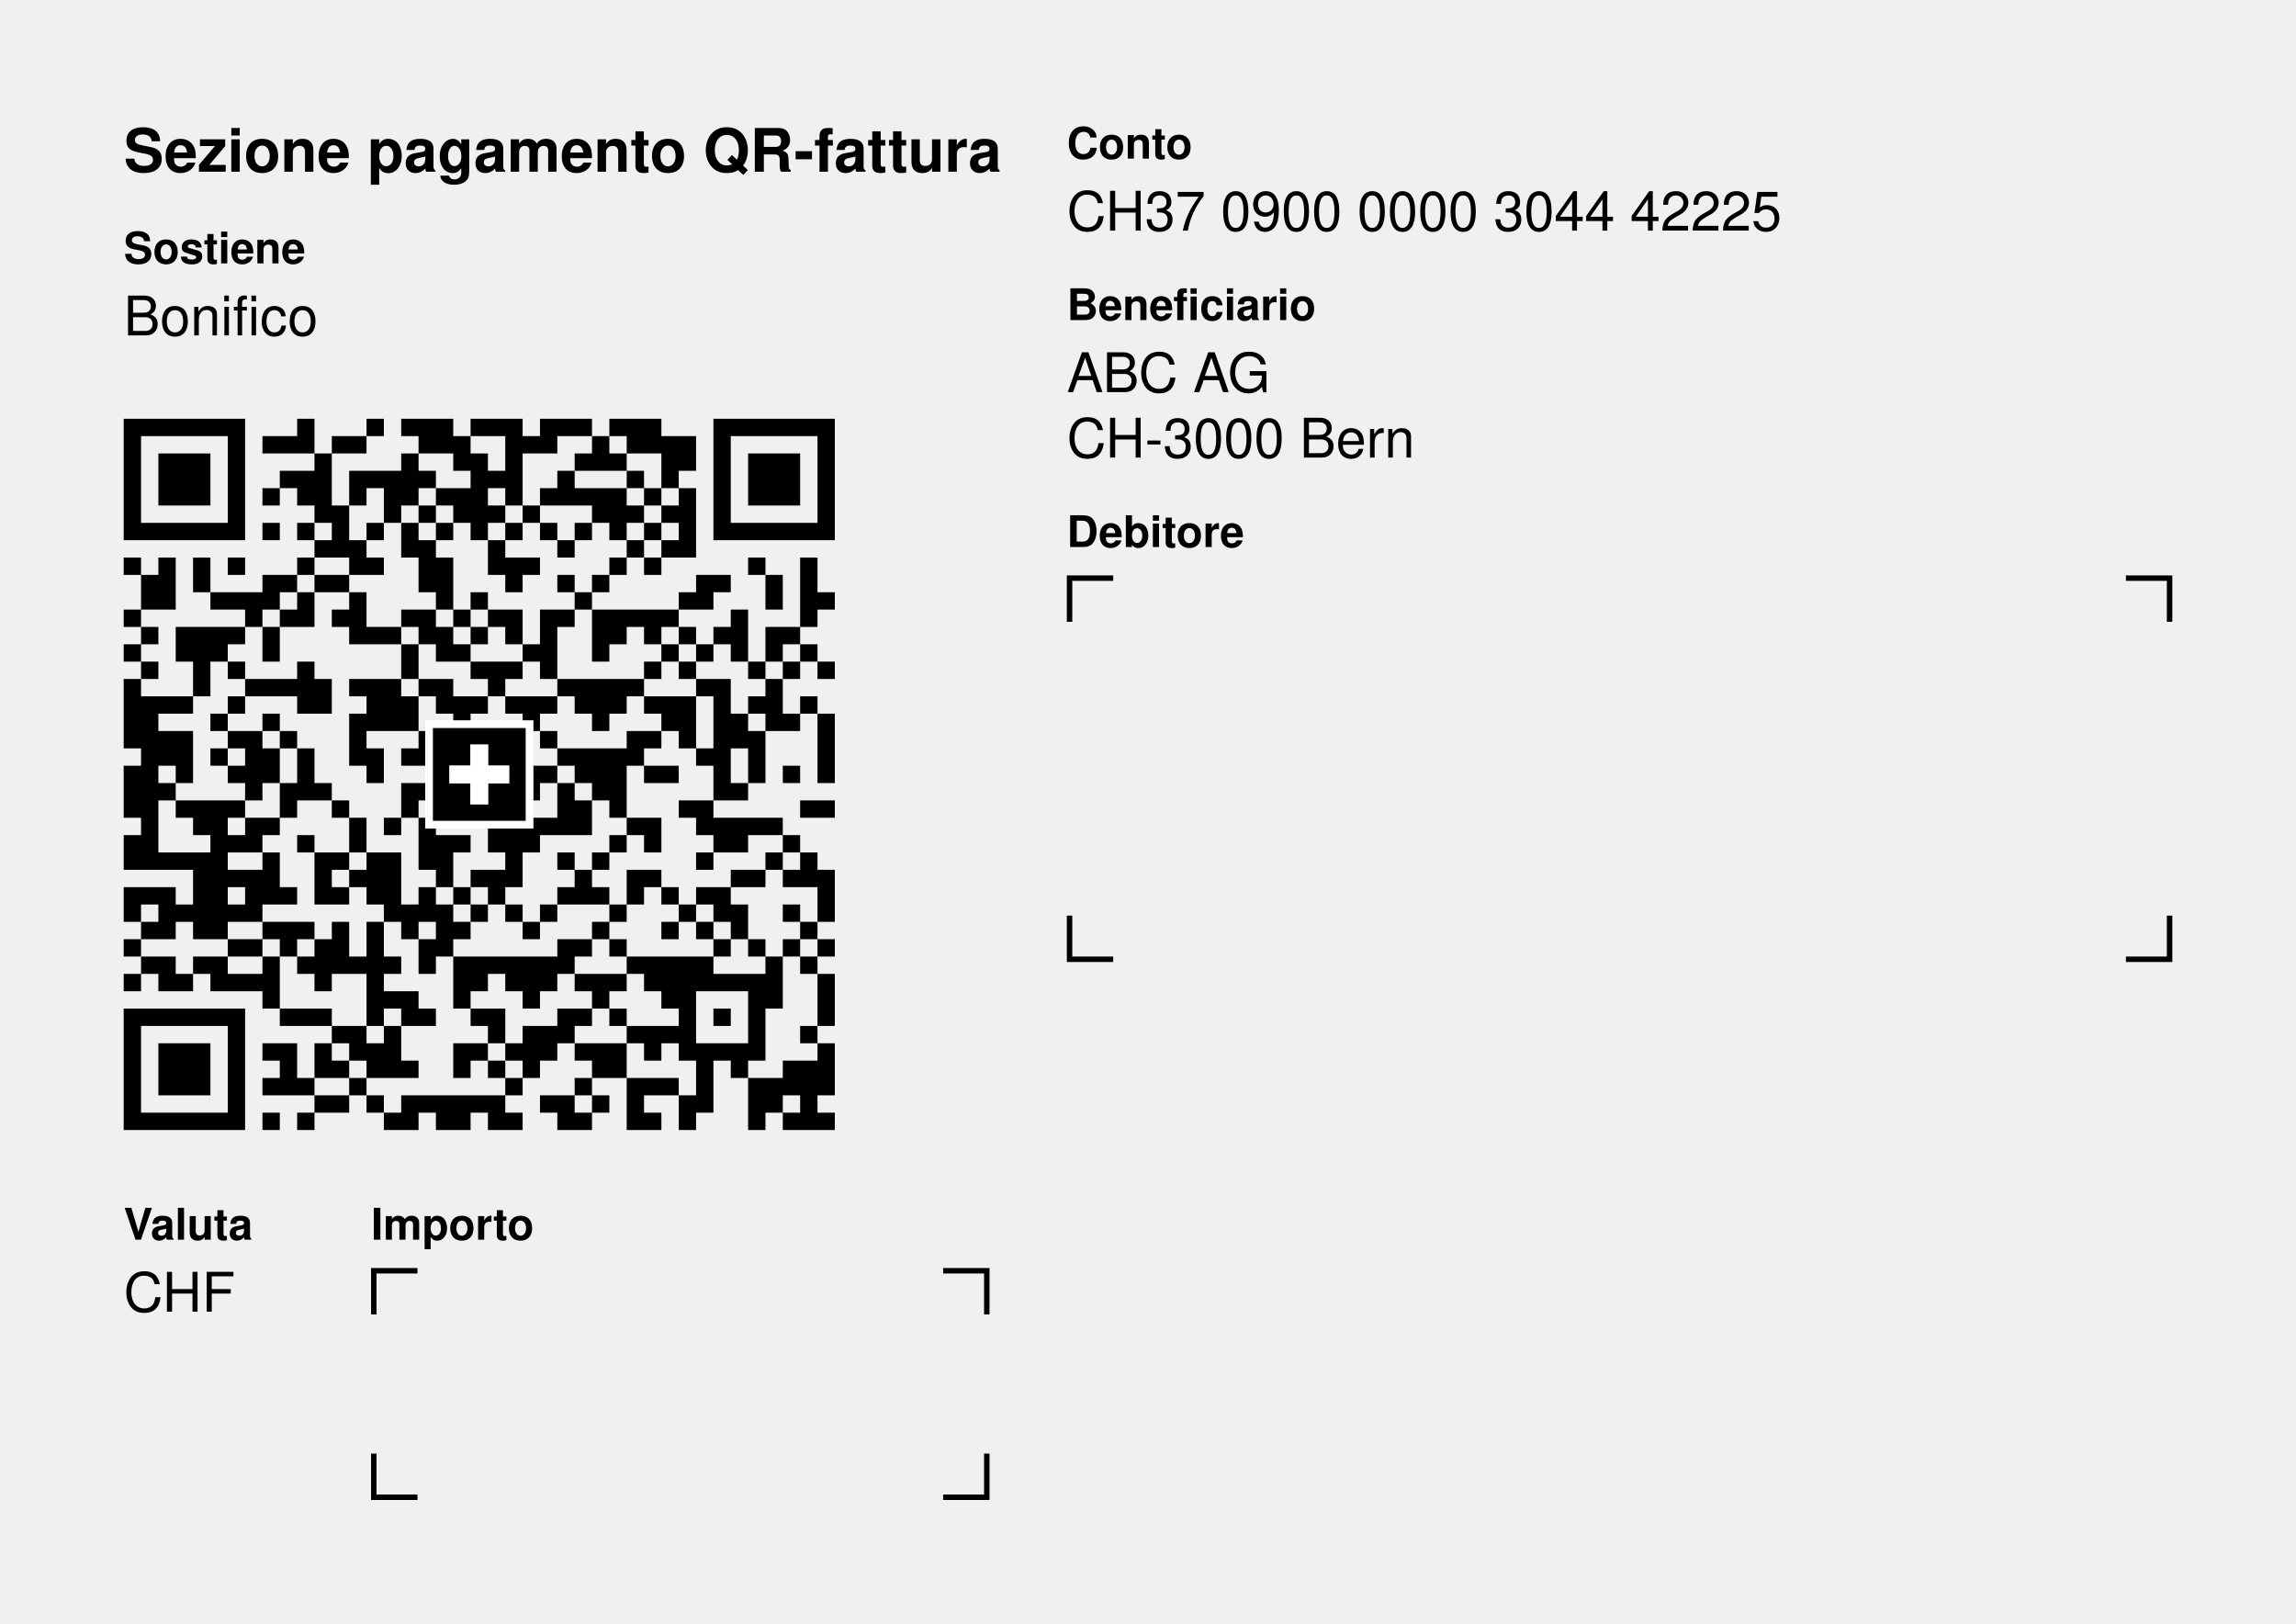
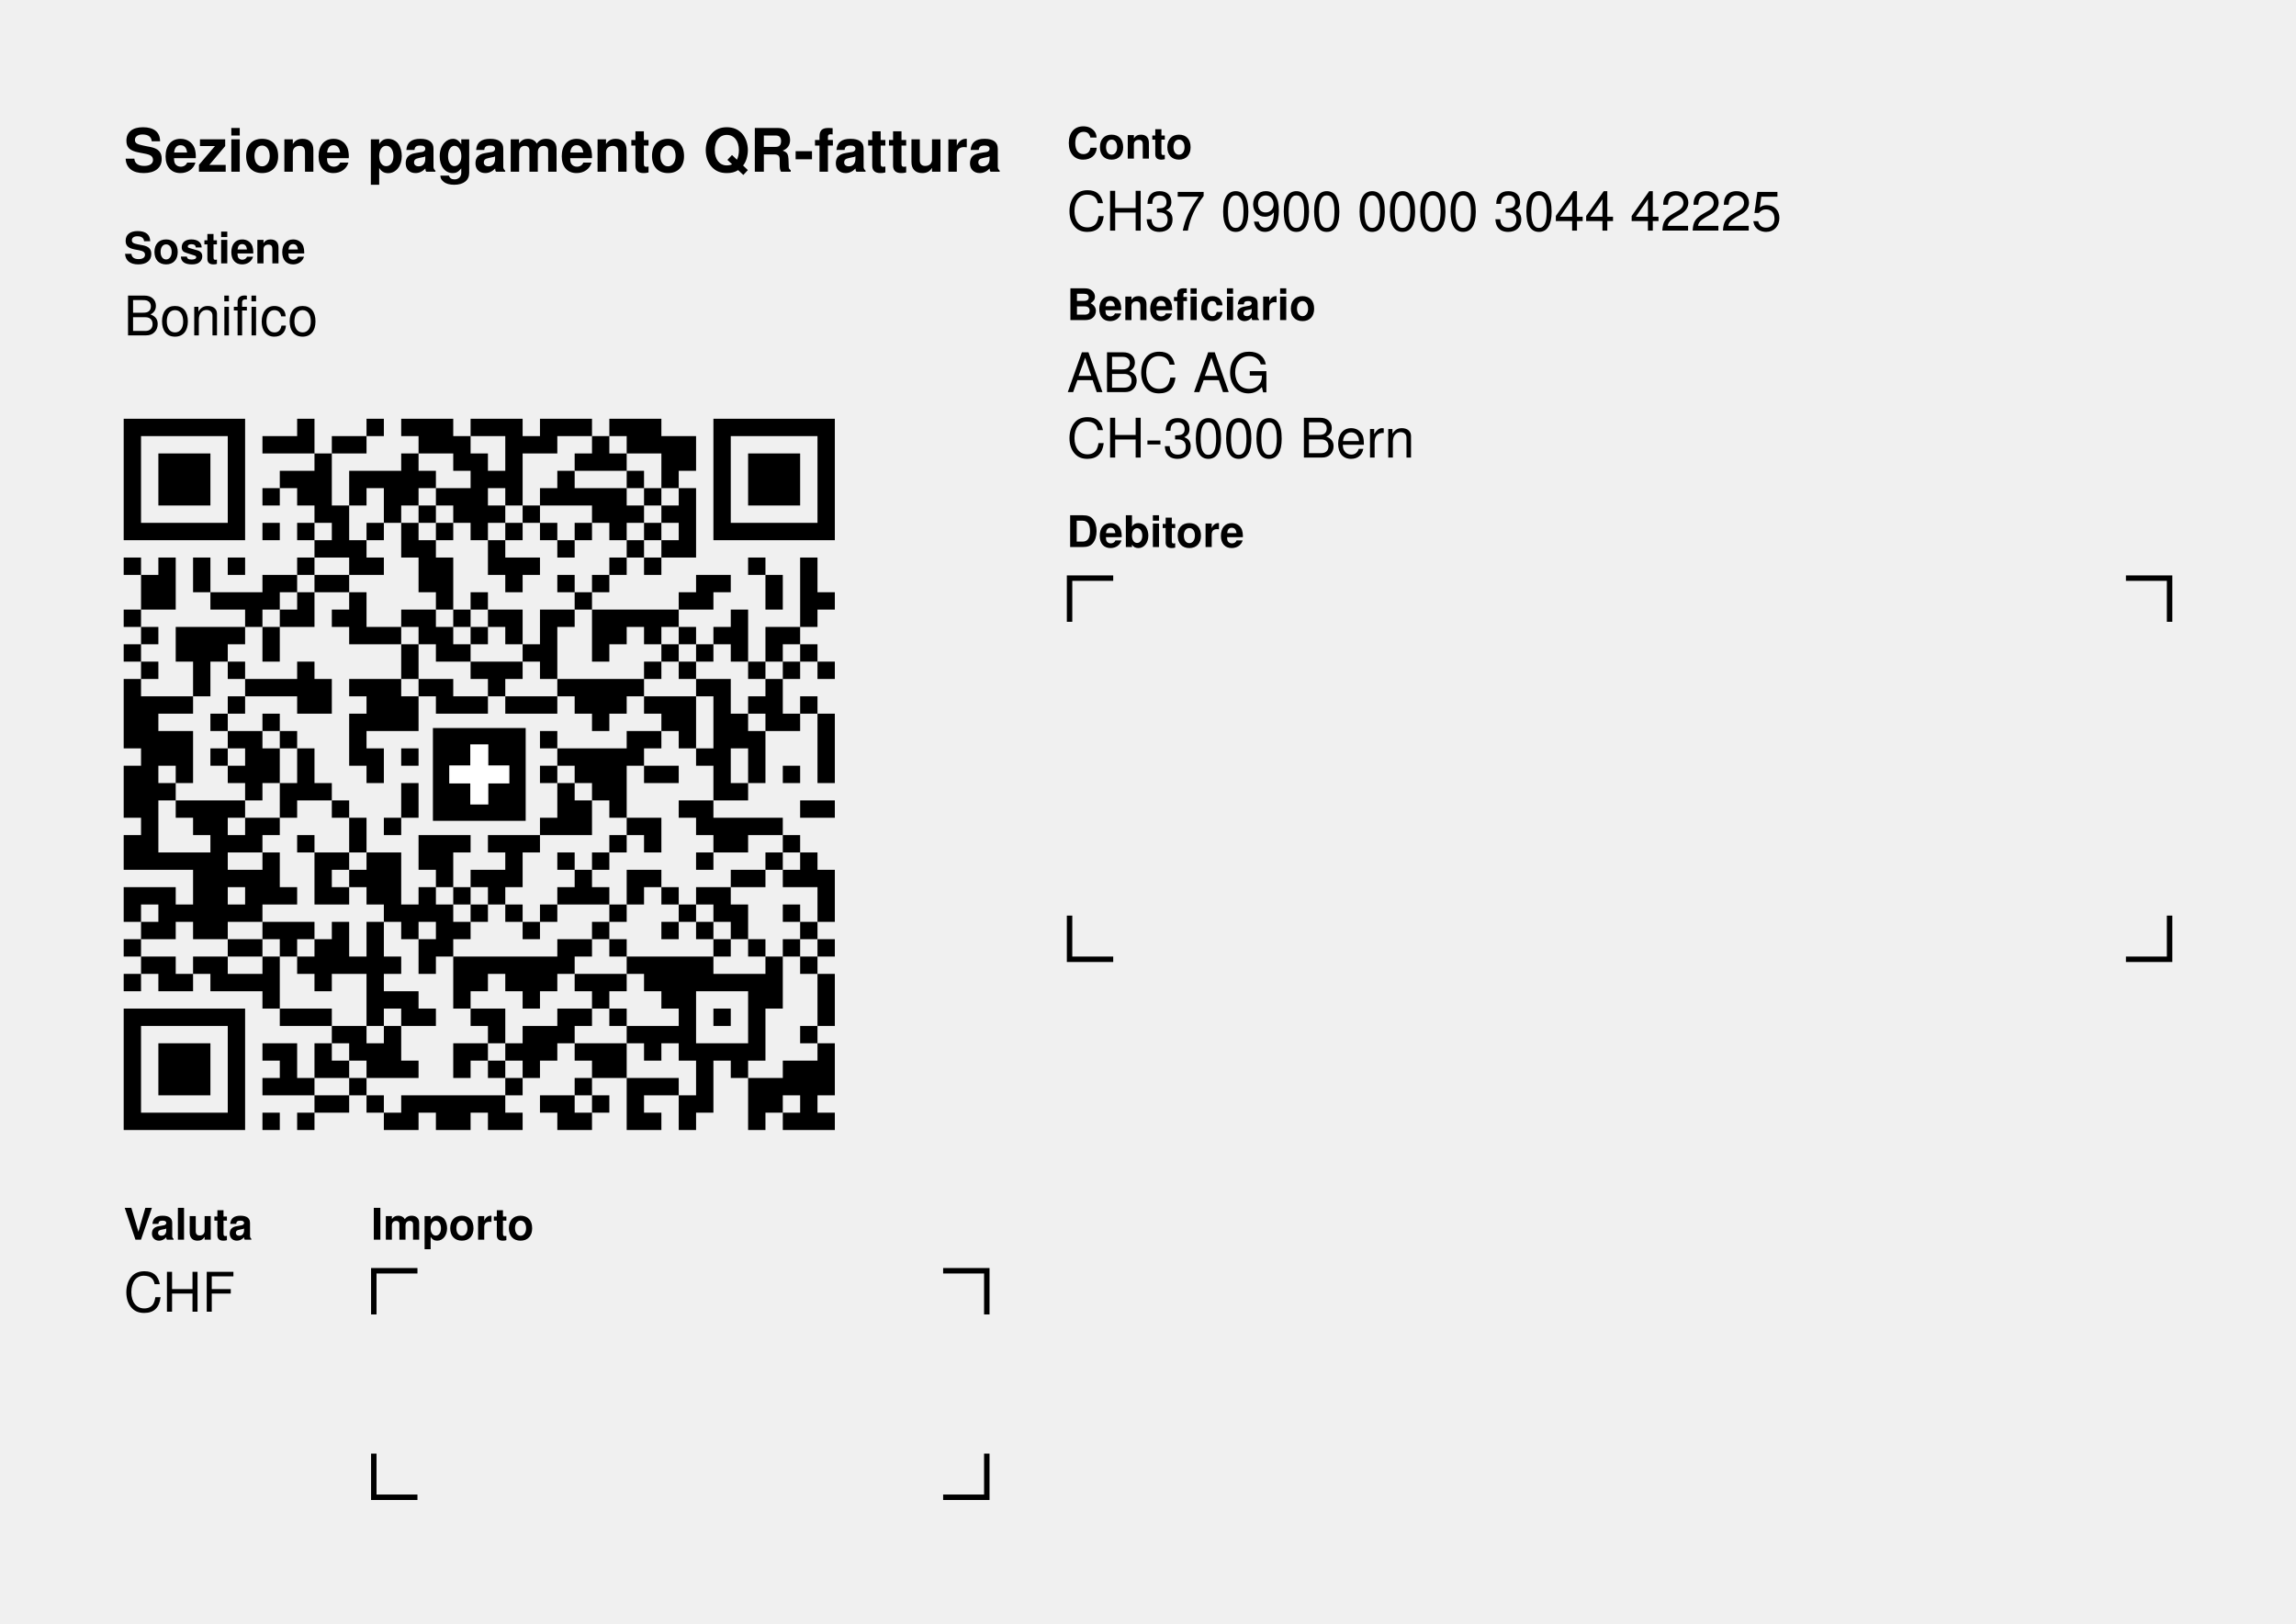
<svg xmlns="http://www.w3.org/2000/svg" width="148.5mm" height="105mm" version="1.1" viewBox="0 0 420.945 297.638">
  <g font-family="Helvetica,Arial">
    <g transform="translate(22.677 22.677)">
      <text x="0" y="8.8" font-size="11" font-weight="bold">Sezione pagamento QR-fattura</text>
      <text x="0" y="25.6" font-size="8" font-weight="bold">Sostiene</text>
      <text x="0" y="38.8" font-size="10">Bonifico</text>
    </g>
    <g transform="translate(22.677 76.762) scale(3.18)">
-       <path d="M0,0h1v1h-1z M1,0h1v1h-1z M2,0h1v1h-1z M3,0h1v1h-1z M4,0h1v1h-1z M5,0h1v1h-1z M6,0h1v1h-1z M10,0h1v1h-1z M14,0h1v1h-1z M16,0h1v1h-1z M17,0h1v1h-1z M18,0h1v1h-1z M20,0h1v1h-1z M21,0h1v1h-1z M22,0h1v1h-1z M24,0h1v1h-1z M25,0h1v1h-1z M26,0h1v1h-1z M28,0h1v1h-1z M29,0h1v1h-1z M30,0h1v1h-1z M34,0h1v1h-1z M35,0h1v1h-1z M36,0h1v1h-1z M37,0h1v1h-1z M38,0h1v1h-1z M39,0h1v1h-1z M40,0h1v1h-1z M0,1h1v1h-1z M6,1h1v1h-1z M8,1h1v1h-1z M9,1h1v1h-1z M10,1h1v1h-1z M12,1h1v1h-1z M13,1h1v1h-1z M17,1h1v1h-1z M18,1h1v1h-1z M19,1h1v1h-1z M22,1h1v1h-1z M23,1h1v1h-1z M24,1h1v1h-1z M27,1h1v1h-1z M29,1h1v1h-1z M30,1h1v1h-1z M31,1h1v1h-1z M32,1h1v1h-1z M34,1h1v1h-1z M40,1h1v1h-1z M0,2h1v1h-1z M2,2h1v1h-1z M3,2h1v1h-1z M4,2h1v1h-1z M6,2h1v1h-1z M11,2h1v1h-1z M16,2h1v1h-1z M19,2h1v1h-1z M20,2h1v1h-1z M22,2h1v1h-1z M26,2h1v1h-1z M27,2h1v1h-1z M28,2h1v1h-1z M31,2h1v1h-1z M32,2h1v1h-1z M34,2h1v1h-1z M36,2h1v1h-1z M37,2h1v1h-1z M38,2h1v1h-1z M40,2h1v1h-1z M0,3h1v1h-1z M2,3h1v1h-1z M3,3h1v1h-1z M4,3h1v1h-1z M6,3h1v1h-1z M9,3h1v1h-1z M10,3h1v1h-1z M11,3h1v1h-1z M13,3h1v1h-1z M14,3h1v1h-1z M15,3h1v1h-1z M16,3h1v1h-1z M17,3h1v1h-1z M20,3h1v1h-1z M21,3h1v1h-1z M22,3h1v1h-1z M25,3h1v1h-1z M29,3h1v1h-1z M31,3h1v1h-1z M34,3h1v1h-1z M36,3h1v1h-1z M37,3h1v1h-1z M38,3h1v1h-1z M40,3h1v1h-1z M0,4h1v1h-1z M2,4h1v1h-1z M3,4h1v1h-1z M4,4h1v1h-1z M6,4h1v1h-1z M8,4h1v1h-1z M10,4h1v1h-1z M11,4h1v1h-1z M13,4h1v1h-1z M15,4h1v1h-1z M16,4h1v1h-1z M18,4h1v1h-1z M19,4h1v1h-1z M20,4h1v1h-1z M22,4h1v1h-1z M24,4h1v1h-1z M25,4h1v1h-1z M26,4h1v1h-1z M27,4h1v1h-1z M28,4h1v1h-1z M30,4h1v1h-1z M32,4h1v1h-1z M34,4h1v1h-1z M36,4h1v1h-1z M37,4h1v1h-1z M38,4h1v1h-1z M40,4h1v1h-1z M0,5h1v1h-1z M6,5h1v1h-1z M11,5h1v1h-1z M12,5h1v1h-1z M15,5h1v1h-1z M17,5h1v1h-1z M19,5h1v1h-1z M20,5h1v1h-1z M21,5h1v1h-1z M23,5h1v1h-1z M27,5h1v1h-1z M28,5h1v1h-1z M29,5h1v1h-1z M31,5h1v1h-1z M32,5h1v1h-1z M34,5h1v1h-1z M40,5h1v1h-1z M0,6h1v1h-1z M1,6h1v1h-1z M2,6h1v1h-1z M3,6h1v1h-1z M4,6h1v1h-1z M5,6h1v1h-1z M6,6h1v1h-1z M8,6h1v1h-1z M10,6h1v1h-1z M12,6h1v1h-1z M14,6h1v1h-1z M16,6h1v1h-1z M18,6h1v1h-1z M20,6h1v1h-1z M22,6h1v1h-1z M24,6h1v1h-1z M26,6h1v1h-1z M28,6h1v1h-1z M30,6h1v1h-1z M32,6h1v1h-1z M34,6h1v1h-1z M35,6h1v1h-1z M36,6h1v1h-1z M37,6h1v1h-1z M38,6h1v1h-1z M39,6h1v1h-1z M40,6h1v1h-1z M11,7h1v1h-1z M12,7h1v1h-1z M13,7h1v1h-1z M16,7h1v1h-1z M17,7h1v1h-1z M21,7h1v1h-1z M25,7h1v1h-1z M29,7h1v1h-1z M31,7h1v1h-1z M32,7h1v1h-1z M0,8h1v1h-1z M2,8h1v1h-1z M4,8h1v1h-1z M6,8h1v1h-1z M10,8h1v1h-1z M13,8h1v1h-1z M14,8h1v1h-1z M17,8h1v1h-1z M18,8h1v1h-1z M21,8h1v1h-1z M22,8h1v1h-1z M23,8h1v1h-1z M28,8h1v1h-1z M30,8h1v1h-1z M36,8h1v1h-1z M39,8h1v1h-1z M1,9h1v1h-1z M2,9h1v1h-1z M4,9h1v1h-1z M8,9h1v1h-1z M9,9h1v1h-1z M11,9h1v1h-1z M12,9h1v1h-1z M17,9h1v1h-1z M18,9h1v1h-1z M22,9h1v1h-1z M25,9h1v1h-1z M27,9h1v1h-1z M33,9h1v1h-1z M34,9h1v1h-1z M37,9h1v1h-1z M39,9h1v1h-1z M1,10h1v1h-1z M2,10h1v1h-1z M5,10h1v1h-1z M6,10h1v1h-1z M7,10h1v1h-1z M8,10h1v1h-1z M10,10h1v1h-1z M13,10h1v1h-1z M18,10h1v1h-1z M20,10h1v1h-1z M26,10h1v1h-1z M32,10h1v1h-1z M33,10h1v1h-1z M37,10h1v1h-1z M39,10h1v1h-1z M40,10h1v1h-1z M0,11h1v1h-1z M7,11h1v1h-1z M9,11h1v1h-1z M10,11h1v1h-1z M12,11h1v1h-1z M13,11h1v1h-1z M16,11h1v1h-1z M17,11h1v1h-1z M19,11h1v1h-1z M21,11h1v1h-1z M22,11h1v1h-1z M24,11h1v1h-1z M25,11h1v1h-1z M27,11h1v1h-1z M28,11h1v1h-1z M29,11h1v1h-1z M30,11h1v1h-1z M31,11h1v1h-1z M35,11h1v1h-1z M39,11h1v1h-1z M1,12h1v1h-1z M3,12h1v1h-1z M4,12h1v1h-1z M5,12h1v1h-1z M6,12h1v1h-1z M8,12h1v1h-1z M13,12h1v1h-1z M14,12h1v1h-1z M15,12h1v1h-1z M17,12h1v1h-1z M18,12h1v1h-1z M20,12h1v1h-1z M22,12h1v1h-1z M24,12h1v1h-1z M27,12h1v1h-1z M28,12h1v1h-1z M30,12h1v1h-1z M32,12h1v1h-1z M34,12h1v1h-1z M35,12h1v1h-1z M37,12h1v1h-1z M38,12h1v1h-1z M0,13h1v1h-1z M3,13h1v1h-1z M4,13h1v1h-1z M5,13h1v1h-1z M8,13h1v1h-1z M16,13h1v1h-1z M18,13h1v1h-1z M19,13h1v1h-1z M23,13h1v1h-1z M24,13h1v1h-1z M27,13h1v1h-1z M31,13h1v1h-1z M33,13h1v1h-1z M35,13h1v1h-1z M37,13h1v1h-1z M39,13h1v1h-1z M1,14h1v1h-1z M4,14h1v1h-1z M6,14h1v1h-1z M10,14h1v1h-1z M16,14h1v1h-1z M20,14h1v1h-1z M21,14h1v1h-1z M22,14h1v1h-1z M24,14h1v1h-1z M30,14h1v1h-1z M32,14h1v1h-1z M36,14h1v1h-1z M38,14h1v1h-1z M40,14h1v1h-1z M0,15h1v1h-1z M4,15h1v1h-1z M7,15h1v1h-1z M8,15h1v1h-1z M9,15h1v1h-1z M10,15h1v1h-1z M11,15h1v1h-1z M13,15h1v1h-1z M14,15h1v1h-1z M15,15h1v1h-1z M17,15h1v1h-1z M18,15h1v1h-1z M21,15h1v1h-1z M25,15h1v1h-1z M26,15h1v1h-1z M27,15h1v1h-1z M28,15h1v1h-1z M29,15h1v1h-1z M33,15h1v1h-1z M34,15h1v1h-1z M37,15h1v1h-1z M0,16h1v1h-1z M1,16h1v1h-1z M2,16h1v1h-1z M3,16h1v1h-1z M6,16h1v1h-1z M10,16h1v1h-1z M11,16h1v1h-1z M14,16h1v1h-1z M15,16h1v1h-1z M16,16h1v1h-1z M18,16h1v1h-1z M19,16h1v1h-1z M20,16h1v1h-1z M22,16h1v1h-1z M23,16h1v1h-1z M24,16h1v1h-1z M26,16h1v1h-1z M27,16h1v1h-1z M28,16h1v1h-1z M30,16h1v1h-1z M31,16h1v1h-1z M32,16h1v1h-1z M34,16h1v1h-1z M36,16h1v1h-1z M37,16h1v1h-1z M39,16h1v1h-1z M0,17h1v1h-1z M1,17h1v1h-1z M5,17h1v1h-1z M8,17h1v1h-1z M13,17h1v1h-1z M14,17h1v1h-1z M15,17h1v1h-1z M16,17h1v1h-1z M19,17h1v1h-1z M23,17h1v1h-1z M27,17h1v1h-1z M31,17h1v1h-1z M32,17h1v1h-1z M34,17h1v1h-1z M35,17h1v1h-1z M37,17h1v1h-1z M38,17h1v1h-1z M40,17h1v1h-1z M0,18h1v1h-1z M1,18h1v1h-1z M2,18h1v1h-1z M3,18h1v1h-1z M6,18h1v1h-1z M7,18h1v1h-1z M9,18h1v1h-1z M13,18h1v1h-1z M17,18h1v1h-1z M18,18h1v1h-1z M21,18h1v1h-1z M24,18h1v1h-1z M29,18h1v1h-1z M30,18h1v1h-1z M32,18h1v1h-1z M34,18h1v1h-1z M35,18h1v1h-1z M36,18h1v1h-1z M40,18h1v1h-1z M1,19h1v1h-1z M2,19h1v1h-1z M3,19h1v1h-1z M5,19h1v1h-1z M7,19h1v1h-1z M8,19h1v1h-1z M10,19h1v1h-1z M13,19h1v1h-1z M14,19h1v1h-1z M16,19h1v1h-1z M17,19h1v1h-1z M19,19h1v1h-1z M20,19h1v1h-1z M21,19h1v1h-1z M22,19h1v1h-1z M25,19h1v1h-1z M26,19h1v1h-1z M27,19h1v1h-1z M28,19h1v1h-1z M29,19h1v1h-1z M33,19h1v1h-1z M34,19h1v1h-1z M36,19h1v1h-1z M40,19h1v1h-1z M0,20h1v1h-1z M1,20h1v1h-1z M3,20h1v1h-1z M6,20h1v1h-1z M7,20h1v1h-1z M8,20h1v1h-1z M10,20h1v1h-1z M14,20h1v1h-1z M18,20h1v1h-1z M19,20h1v1h-1z M23,20h1v1h-1z M24,20h1v1h-1z M26,20h1v1h-1z M27,20h1v1h-1z M28,20h1v1h-1z M30,20h1v1h-1z M31,20h1v1h-1z M34,20h1v1h-1z M36,20h1v1h-1z M38,20h1v1h-1z M40,20h1v1h-1z M0,21h1v1h-1z M1,21h1v1h-1z M2,21h1v1h-1z M7,21h1v1h-1z M9,21h1v1h-1z M10,21h1v1h-1z M11,21h1v1h-1z M16,21h1v1h-1z M17,21h1v1h-1z M23,21h1v1h-1z M25,21h1v1h-1z M27,21h1v1h-1z M28,21h1v1h-1z M34,21h1v1h-1z M35,21h1v1h-1z M0,22h1v1h-1z M1,22h1v1h-1z M3,22h1v1h-1z M4,22h1v1h-1z M5,22h1v1h-1z M6,22h1v1h-1z M9,22h1v1h-1z M12,22h1v1h-1z M16,22h1v1h-1z M18,22h1v1h-1z M20,22h1v1h-1z M22,22h1v1h-1z M25,22h1v1h-1z M26,22h1v1h-1z M28,22h1v1h-1z M32,22h1v1h-1z M33,22h1v1h-1z M39,22h1v1h-1z M40,22h1v1h-1z M1,23h1v1h-1z M4,23h1v1h-1z M5,23h1v1h-1z M7,23h1v1h-1z M8,23h1v1h-1z M13,23h1v1h-1z M15,23h1v1h-1z M17,23h1v1h-1z M21,23h1v1h-1z M22,23h1v1h-1z M23,23h1v1h-1z M24,23h1v1h-1z M25,23h1v1h-1z M26,23h1v1h-1z M29,23h1v1h-1z M30,23h1v1h-1z M33,23h1v1h-1z M34,23h1v1h-1z M35,23h1v1h-1z M36,23h1v1h-1z M37,23h1v1h-1z M0,24h1v1h-1z M1,24h1v1h-1z M5,24h1v1h-1z M6,24h1v1h-1z M7,24h1v1h-1z M10,24h1v1h-1z M13,24h1v1h-1z M17,24h1v1h-1z M18,24h1v1h-1z M19,24h1v1h-1z M21,24h1v1h-1z M22,24h1v1h-1z M23,24h1v1h-1z M28,24h1v1h-1z M30,24h1v1h-1z M34,24h1v1h-1z M35,24h1v1h-1z M38,24h1v1h-1z M0,25h1v1h-1z M1,25h1v1h-1z M2,25h1v1h-1z M3,25h1v1h-1z M4,25h1v1h-1z M5,25h1v1h-1z M8,25h1v1h-1z M11,25h1v1h-1z M12,25h1v1h-1z M14,25h1v1h-1z M15,25h1v1h-1z M17,25h1v1h-1z M18,25h1v1h-1z M22,25h1v1h-1z M25,25h1v1h-1z M27,25h1v1h-1z M33,25h1v1h-1z M37,25h1v1h-1z M39,25h1v1h-1z M4,26h1v1h-1z M5,26h1v1h-1z M6,26h1v1h-1z M7,26h1v1h-1z M8,26h1v1h-1z M11,26h1v1h-1z M13,26h1v1h-1z M14,26h1v1h-1z M15,26h1v1h-1z M18,26h1v1h-1z M20,26h1v1h-1z M21,26h1v1h-1z M22,26h1v1h-1z M26,26h1v1h-1z M29,26h1v1h-1z M30,26h1v1h-1z M35,26h1v1h-1z M36,26h1v1h-1z M38,26h1v1h-1z M39,26h1v1h-1z M40,26h1v1h-1z M0,27h1v1h-1z M1,27h1v1h-1z M2,27h1v1h-1z M4,27h1v1h-1z M5,27h1v1h-1z M7,27h1v1h-1z M8,27h1v1h-1z M9,27h1v1h-1z M11,27h1v1h-1z M12,27h1v1h-1z M14,27h1v1h-1z M15,27h1v1h-1z M17,27h1v1h-1z M19,27h1v1h-1z M21,27h1v1h-1z M25,27h1v1h-1z M26,27h1v1h-1z M27,27h1v1h-1z M29,27h1v1h-1z M31,27h1v1h-1z M33,27h1v1h-1z M34,27h1v1h-1z M40,27h1v1h-1z M0,28h1v1h-1z M2,28h1v1h-1z M3,28h1v1h-1z M4,28h1v1h-1z M5,28h1v1h-1z M6,28h1v1h-1z M7,28h1v1h-1z M15,28h1v1h-1z M16,28h1v1h-1z M17,28h1v1h-1z M18,28h1v1h-1z M20,28h1v1h-1z M22,28h1v1h-1z M24,28h1v1h-1z M28,28h1v1h-1z M32,28h1v1h-1z M34,28h1v1h-1z M35,28h1v1h-1z M38,28h1v1h-1z M40,28h1v1h-1z M1,29h1v1h-1z M2,29h1v1h-1z M4,29h1v1h-1z M5,29h1v1h-1z M8,29h1v1h-1z M9,29h1v1h-1z M10,29h1v1h-1z M12,29h1v1h-1z M14,29h1v1h-1z M16,29h1v1h-1z M18,29h1v1h-1z M19,29h1v1h-1z M23,29h1v1h-1z M27,29h1v1h-1z M31,29h1v1h-1z M33,29h1v1h-1z M35,29h1v1h-1z M39,29h1v1h-1z M0,30h1v1h-1z M6,30h1v1h-1z M7,30h1v1h-1z M9,30h1v1h-1z M11,30h1v1h-1z M12,30h1v1h-1z M14,30h1v1h-1z M17,30h1v1h-1z M18,30h1v1h-1z M25,30h1v1h-1z M26,30h1v1h-1z M28,30h1v1h-1z M34,30h1v1h-1z M36,30h1v1h-1z M38,30h1v1h-1z M40,30h1v1h-1z M1,31h1v1h-1z M2,31h1v1h-1z M4,31h1v1h-1z M5,31h1v1h-1z M8,31h1v1h-1z M10,31h1v1h-1z M11,31h1v1h-1z M12,31h1v1h-1z M13,31h1v1h-1z M14,31h1v1h-1z M15,31h1v1h-1z M17,31h1v1h-1z M19,31h1v1h-1z M20,31h1v1h-1z M21,31h1v1h-1z M22,31h1v1h-1z M23,31h1v1h-1z M24,31h1v1h-1z M25,31h1v1h-1z M29,31h1v1h-1z M30,31h1v1h-1z M31,31h1v1h-1z M32,31h1v1h-1z M33,31h1v1h-1z M37,31h1v1h-1z M39,31h1v1h-1z M0,32h1v1h-1z M2,32h1v1h-1z M3,32h1v1h-1z M5,32h1v1h-1z M6,32h1v1h-1z M7,32h1v1h-1z M8,32h1v1h-1z M11,32h1v1h-1z M14,32h1v1h-1z M19,32h1v1h-1z M20,32h1v1h-1z M22,32h1v1h-1z M23,32h1v1h-1z M24,32h1v1h-1z M26,32h1v1h-1z M27,32h1v1h-1z M28,32h1v1h-1z M30,32h1v1h-1z M31,32h1v1h-1z M32,32h1v1h-1z M33,32h1v1h-1z M34,32h1v1h-1z M35,32h1v1h-1z M36,32h1v1h-1z M37,32h1v1h-1z M40,32h1v1h-1z M8,33h1v1h-1z M14,33h1v1h-1z M15,33h1v1h-1z M16,33h1v1h-1z M19,33h1v1h-1z M23,33h1v1h-1z M27,33h1v1h-1z M31,33h1v1h-1z M32,33h1v1h-1z M36,33h1v1h-1z M37,33h1v1h-1z M40,33h1v1h-1z M0,34h1v1h-1z M1,34h1v1h-1z M2,34h1v1h-1z M3,34h1v1h-1z M4,34h1v1h-1z M5,34h1v1h-1z M6,34h1v1h-1z M9,34h1v1h-1z M10,34h1v1h-1z M11,34h1v1h-1z M14,34h1v1h-1z M16,34h1v1h-1z M17,34h1v1h-1z M20,34h1v1h-1z M21,34h1v1h-1z M25,34h1v1h-1z M26,34h1v1h-1z M28,34h1v1h-1z M32,34h1v1h-1z M34,34h1v1h-1z M36,34h1v1h-1z M40,34h1v1h-1z M0,35h1v1h-1z M6,35h1v1h-1z M12,35h1v1h-1z M13,35h1v1h-1z M15,35h1v1h-1z M21,35h1v1h-1z M23,35h1v1h-1z M24,35h1v1h-1z M25,35h1v1h-1z M29,35h1v1h-1z M30,35h1v1h-1z M31,35h1v1h-1z M32,35h1v1h-1z M36,35h1v1h-1z M39,35h1v1h-1z M0,36h1v1h-1z M2,36h1v1h-1z M3,36h1v1h-1z M4,36h1v1h-1z M6,36h1v1h-1z M8,36h1v1h-1z M9,36h1v1h-1z M11,36h1v1h-1z M13,36h1v1h-1z M14,36h1v1h-1z M15,36h1v1h-1z M19,36h1v1h-1z M20,36h1v1h-1z M22,36h1v1h-1z M23,36h1v1h-1z M24,36h1v1h-1z M26,36h1v1h-1z M27,36h1v1h-1z M28,36h1v1h-1z M30,36h1v1h-1z M32,36h1v1h-1z M33,36h1v1h-1z M34,36h1v1h-1z M35,36h1v1h-1z M36,36h1v1h-1z M40,36h1v1h-1z M0,37h1v1h-1z M2,37h1v1h-1z M3,37h1v1h-1z M4,37h1v1h-1z M6,37h1v1h-1z M9,37h1v1h-1z M11,37h1v1h-1z M12,37h1v1h-1z M14,37h1v1h-1z M15,37h1v1h-1z M16,37h1v1h-1z M19,37h1v1h-1z M21,37h1v1h-1z M23,37h1v1h-1z M27,37h1v1h-1z M28,37h1v1h-1z M33,37h1v1h-1z M35,37h1v1h-1z M38,37h1v1h-1z M39,37h1v1h-1z M40,37h1v1h-1z M0,38h1v1h-1z M2,38h1v1h-1z M3,38h1v1h-1z M4,38h1v1h-1z M6,38h1v1h-1z M8,38h1v1h-1z M9,38h1v1h-1z M10,38h1v1h-1z M13,38h1v1h-1z M22,38h1v1h-1z M26,38h1v1h-1z M29,38h1v1h-1z M30,38h1v1h-1z M31,38h1v1h-1z M33,38h1v1h-1z M36,38h1v1h-1z M37,38h1v1h-1z M38,38h1v1h-1z M39,38h1v1h-1z M40,38h1v1h-1z M0,39h1v1h-1z M6,39h1v1h-1z M11,39h1v1h-1z M12,39h1v1h-1z M14,39h1v1h-1z M16,39h1v1h-1z M17,39h1v1h-1z M18,39h1v1h-1z M19,39h1v1h-1z M20,39h1v1h-1z M21,39h1v1h-1z M24,39h1v1h-1z M25,39h1v1h-1z M27,39h1v1h-1z M29,39h1v1h-1z M32,39h1v1h-1z M33,39h1v1h-1z M36,39h1v1h-1z M37,39h1v1h-1z M39,39h1v1h-1z M0,40h1v1h-1z M1,40h1v1h-1z M2,40h1v1h-1z M3,40h1v1h-1z M4,40h1v1h-1z M5,40h1v1h-1z M6,40h1v1h-1z M8,40h1v1h-1z M10,40h1v1h-1z M15,40h1v1h-1z M16,40h1v1h-1z M18,40h1v1h-1z M19,40h1v1h-1z M21,40h1v1h-1z M22,40h1v1h-1z M25,40h1v1h-1z M26,40h1v1h-1z M29,40h1v1h-1z M30,40h1v1h-1z M32,40h1v1h-1z M36,40h1v1h-1z M38,40h1v1h-1z M39,40h1v1h-1z M40,40h1v1h-1z " fill="#000000" />
+       <path d="M0,0h1v1h-1z M1,0h1v1h-1z M2,0h1v1h-1z M3,0h1v1h-1z M4,0h1v1h-1z M5,0h1v1h-1z M6,0h1v1h-1z M10,0h1v1h-1z M14,0h1v1h-1z M16,0h1v1h-1z M17,0h1v1h-1z M18,0h1v1h-1z M20,0h1v1h-1z M21,0h1v1h-1z M22,0h1v1h-1z M24,0h1v1h-1z M25,0h1v1h-1z M26,0h1v1h-1z M28,0h1v1h-1z M29,0h1v1h-1z M30,0h1v1h-1z M34,0h1v1h-1z M35,0h1v1h-1z M36,0h1v1h-1z M37,0h1v1h-1z M38,0h1v1h-1z M39,0h1v1h-1z M40,0h1v1h-1z M0,1h1v1h-1z M6,1h1v1h-1z M8,1h1v1h-1z M9,1h1v1h-1z M10,1h1v1h-1z M12,1h1v1h-1z M13,1h1v1h-1z M17,1h1v1h-1z M18,1h1v1h-1z M19,1h1v1h-1z M22,1h1v1h-1z M23,1h1v1h-1z M24,1h1v1h-1z M27,1h1v1h-1z M29,1h1v1h-1z M30,1h1v1h-1z M31,1h1v1h-1z M32,1h1v1h-1z M34,1h1v1h-1z M40,1h1v1h-1z M0,2h1v1h-1z M2,2h1v1h-1z M3,2h1v1h-1z M4,2h1v1h-1z M6,2h1v1h-1z M11,2h1v1h-1z M16,2h1v1h-1z M19,2h1v1h-1z M20,2h1v1h-1z M22,2h1v1h-1z M26,2h1v1h-1z M27,2h1v1h-1z M28,2h1v1h-1z M31,2h1v1h-1z M32,2h1v1h-1z M34,2h1v1h-1z M36,2h1v1h-1z M37,2h1v1h-1z M38,2h1v1h-1z M40,2h1v1h-1z M0,3h1v1h-1z M2,3h1v1h-1z M3,3h1v1h-1z M4,3h1v1h-1z M6,3h1v1h-1z M9,3h1v1h-1z M10,3h1v1h-1z M11,3h1v1h-1z M13,3h1v1h-1z M14,3h1v1h-1z M15,3h1v1h-1z M16,3h1v1h-1z M17,3h1v1h-1z M20,3h1v1h-1z M21,3h1v1h-1z M22,3h1v1h-1z M25,3h1v1h-1z M29,3h1v1h-1z M31,3h1v1h-1z M34,3h1v1h-1z M36,3h1v1h-1z M37,3h1v1h-1z M38,3h1v1h-1z M40,3h1v1h-1z M0,4h1v1h-1z M2,4h1v1h-1z M3,4h1v1h-1z M4,4h1v1h-1z M6,4h1v1h-1z M8,4h1v1h-1z M10,4h1v1h-1z M11,4h1v1h-1z M13,4h1v1h-1z M15,4h1v1h-1z M16,4h1v1h-1z M18,4h1v1h-1z M19,4h1v1h-1z M20,4h1v1h-1z M22,4h1v1h-1z M24,4h1v1h-1z M25,4h1v1h-1z M26,4h1v1h-1z M27,4h1v1h-1z M28,4h1v1h-1z M30,4h1v1h-1z M32,4h1v1h-1z M34,4h1v1h-1z M36,4h1v1h-1z M37,4h1v1h-1z M38,4h1v1h-1z M40,4h1v1h-1z M0,5h1v1h-1z M6,5h1v1h-1z M11,5h1v1h-1z M12,5h1v1h-1z M15,5h1v1h-1z M17,5h1v1h-1z M19,5h1v1h-1z M20,5h1v1h-1z M21,5h1v1h-1z M23,5h1v1h-1z M27,5h1v1h-1z M28,5h1v1h-1z M29,5h1v1h-1z M31,5h1v1h-1z M32,5h1v1h-1z M34,5h1v1h-1z M40,5h1v1h-1z M0,6h1v1h-1z M1,6h1v1h-1z M2,6h1v1h-1z M3,6h1v1h-1z M4,6h1v1h-1z M5,6h1v1h-1z M6,6h1v1h-1z M8,6h1v1h-1z M10,6h1v1h-1z M12,6h1v1h-1z M14,6h1v1h-1z M16,6h1v1h-1z M18,6h1v1h-1z M20,6h1v1h-1z M22,6h1v1h-1z M24,6h1v1h-1z M26,6h1v1h-1z M28,6h1v1h-1z M30,6h1v1h-1z M32,6h1v1h-1z M34,6h1v1h-1z M35,6h1v1h-1z M36,6h1v1h-1z M37,6h1v1h-1z M38,6h1v1h-1z M39,6h1v1h-1z M40,6h1v1h-1z M11,7h1v1h-1z M12,7h1v1h-1z M13,7h1v1h-1z M16,7h1v1h-1z M17,7h1v1h-1z M21,7h1v1h-1z M25,7h1v1h-1z M29,7h1v1h-1z M31,7h1v1h-1z M32,7h1v1h-1z M0,8h1v1h-1z M2,8h1v1h-1z M4,8h1v1h-1z M6,8h1v1h-1z M10,8h1v1h-1z M13,8h1v1h-1z M14,8h1v1h-1z M17,8h1v1h-1z M18,8h1v1h-1z M21,8h1v1h-1z M22,8h1v1h-1z M23,8h1v1h-1z M28,8h1v1h-1z M30,8h1v1h-1z M36,8h1v1h-1z M39,8h1v1h-1z M1,9h1v1h-1z M2,9h1v1h-1z M4,9h1v1h-1z M8,9h1v1h-1z M9,9h1v1h-1z M11,9h1v1h-1z M12,9h1v1h-1z M17,9h1v1h-1z M18,9h1v1h-1z M22,9h1v1h-1z M25,9h1v1h-1z M27,9h1v1h-1z M33,9h1v1h-1z M34,9h1v1h-1z M37,9h1v1h-1z M39,9h1v1h-1z M1,10h1v1h-1z M2,10h1v1h-1z M5,10h1v1h-1z M6,10h1v1h-1z M7,10h1v1h-1z M8,10h1v1h-1z M10,10h1v1h-1z M13,10h1v1h-1z M18,10h1v1h-1z M20,10h1v1h-1z M26,10h1v1h-1z M32,10h1v1h-1z M33,10h1v1h-1z M37,10h1v1h-1z M39,10h1v1h-1z M40,10h1v1h-1z M0,11h1v1h-1z M7,11h1v1h-1z M9,11h1v1h-1z M10,11h1v1h-1z M12,11h1v1h-1z M13,11h1v1h-1z M16,11h1v1h-1z M17,11h1v1h-1z M19,11h1v1h-1z M21,11h1v1h-1z M22,11h1v1h-1z M24,11h1v1h-1z M25,11h1v1h-1z M27,11h1v1h-1z M28,11h1v1h-1z M29,11h1v1h-1z M30,11h1v1h-1z M31,11h1v1h-1z M35,11h1v1h-1z M39,11h1v1h-1z M1,12h1v1h-1z M3,12h1v1h-1z M4,12h1v1h-1z M5,12h1v1h-1z M6,12h1v1h-1z M8,12h1v1h-1z M13,12h1v1h-1z M14,12h1v1h-1z M15,12h1v1h-1z M17,12h1v1h-1z M18,12h1v1h-1z M20,12h1v1h-1z M22,12h1v1h-1z M24,12h1v1h-1z M27,12h1v1h-1z M28,12h1v1h-1z M30,12h1v1h-1z M32,12h1v1h-1z M34,12h1v1h-1z M35,12h1v1h-1z M37,12h1v1h-1z M38,12h1v1h-1z M0,13h1v1h-1z M3,13h1v1h-1z M4,13h1v1h-1z M5,13h1v1h-1z M8,13h1v1h-1z M16,13h1v1h-1z M18,13h1v1h-1z M19,13h1v1h-1z M23,13h1v1h-1z M24,13h1v1h-1z M27,13h1v1h-1z M31,13h1v1h-1z M33,13h1v1h-1z M35,13h1v1h-1z M37,13h1v1h-1z M39,13h1v1h-1z M1,14h1v1h-1z M4,14h1v1h-1z M6,14h1v1h-1z M10,14h1v1h-1z M16,14h1v1h-1z M20,14h1v1h-1z M21,14h1v1h-1z M22,14h1v1h-1z M24,14h1v1h-1z M30,14h1v1h-1z M32,14h1v1h-1z M36,14h1v1h-1z M38,14h1v1h-1z M40,14h1v1h-1z M0,15h1v1h-1z M4,15h1v1h-1z M7,15h1v1h-1z M8,15h1v1h-1z M9,15h1v1h-1z M10,15h1v1h-1z M11,15h1v1h-1z M13,15h1v1h-1z M14,15h1v1h-1z M15,15h1v1h-1z M17,15h1v1h-1z M18,15h1v1h-1z M21,15h1v1h-1z M25,15h1v1h-1z M26,15h1v1h-1z M27,15h1v1h-1z M28,15h1v1h-1z M29,15h1v1h-1z M33,15h1v1h-1z M34,15h1v1h-1z M37,15h1v1h-1z M0,16h1v1h-1z M1,16h1v1h-1z M2,16h1v1h-1z M3,16h1v1h-1z M6,16h1v1h-1z M10,16h1v1h-1z M11,16h1v1h-1z M14,16h1v1h-1z M15,16h1v1h-1z M16,16h1v1h-1z M18,16h1v1h-1z M19,16h1v1h-1z M20,16h1v1h-1z M22,16h1v1h-1z M23,16h1v1h-1z M24,16h1v1h-1z M26,16h1v1h-1z M27,16h1v1h-1z M28,16h1v1h-1z M30,16h1v1h-1z M31,16h1v1h-1z M32,16h1v1h-1z M34,16h1v1h-1z M36,16h1v1h-1z M37,16h1v1h-1z M39,16h1v1h-1z M0,17h1v1h-1z M1,17h1v1h-1z M5,17h1v1h-1z M8,17h1v1h-1z M13,17h1v1h-1z M14,17h1v1h-1z M15,17h1v1h-1z M16,17h1v1h-1z M27,17h1v1h-1z M31,17h1v1h-1z M32,17h1v1h-1z M34,17h1v1h-1z M35,17h1v1h-1z M37,17h1v1h-1z M38,17h1v1h-1z M40,17h1v1h-1z M0,18h1v1h-1z M1,18h1v1h-1z M2,18h1v1h-1z M3,18h1v1h-1z M6,18h1v1h-1z M7,18h1v1h-1z M9,18h1v1h-1z M13,18h1v1h-1z M24,18h1v1h-1z M29,18h1v1h-1z M30,18h1v1h-1z M32,18h1v1h-1z M34,18h1v1h-1z M35,18h1v1h-1z M36,18h1v1h-1z M40,18h1v1h-1z M1,19h1v1h-1z M2,19h1v1h-1z M3,19h1v1h-1z M5,19h1v1h-1z M7,19h1v1h-1z M8,19h1v1h-1z M10,19h1v1h-1z M13,19h1v1h-1z M14,19h1v1h-1z M16,19h1v1h-1z M25,19h1v1h-1z M26,19h1v1h-1z M27,19h1v1h-1z M28,19h1v1h-1z M29,19h1v1h-1z M33,19h1v1h-1z M34,19h1v1h-1z M36,19h1v1h-1z M40,19h1v1h-1z M0,20h1v1h-1z M1,20h1v1h-1z M3,20h1v1h-1z M6,20h1v1h-1z M7,20h1v1h-1z M8,20h1v1h-1z M10,20h1v1h-1z M14,20h1v1h-1z M24,20h1v1h-1z M26,20h1v1h-1z M27,20h1v1h-1z M28,20h1v1h-1z M30,20h1v1h-1z M31,20h1v1h-1z M34,20h1v1h-1z M36,20h1v1h-1z M38,20h1v1h-1z M40,20h1v1h-1z M0,21h1v1h-1z M1,21h1v1h-1z M2,21h1v1h-1z M7,21h1v1h-1z M9,21h1v1h-1z M10,21h1v1h-1z M11,21h1v1h-1z M16,21h1v1h-1z M25,21h1v1h-1z M27,21h1v1h-1z M28,21h1v1h-1z M34,21h1v1h-1z M35,21h1v1h-1z M0,22h1v1h-1z M1,22h1v1h-1z M3,22h1v1h-1z M4,22h1v1h-1z M5,22h1v1h-1z M6,22h1v1h-1z M9,22h1v1h-1z M12,22h1v1h-1z M16,22h1v1h-1z M25,22h1v1h-1z M26,22h1v1h-1z M28,22h1v1h-1z M32,22h1v1h-1z M33,22h1v1h-1z M39,22h1v1h-1z M40,22h1v1h-1z M1,23h1v1h-1z M4,23h1v1h-1z M5,23h1v1h-1z M7,23h1v1h-1z M8,23h1v1h-1z M13,23h1v1h-1z M15,23h1v1h-1z M24,23h1v1h-1z M25,23h1v1h-1z M26,23h1v1h-1z M29,23h1v1h-1z M30,23h1v1h-1z M33,23h1v1h-1z M34,23h1v1h-1z M35,23h1v1h-1z M36,23h1v1h-1z M37,23h1v1h-1z M0,24h1v1h-1z M1,24h1v1h-1z M5,24h1v1h-1z M6,24h1v1h-1z M7,24h1v1h-1z M10,24h1v1h-1z M13,24h1v1h-1z M17,24h1v1h-1z M18,24h1v1h-1z M19,24h1v1h-1z M21,24h1v1h-1z M22,24h1v1h-1z M23,24h1v1h-1z M28,24h1v1h-1z M30,24h1v1h-1z M34,24h1v1h-1z M35,24h1v1h-1z M38,24h1v1h-1z M0,25h1v1h-1z M1,25h1v1h-1z M2,25h1v1h-1z M3,25h1v1h-1z M4,25h1v1h-1z M5,25h1v1h-1z M8,25h1v1h-1z M11,25h1v1h-1z M12,25h1v1h-1z M14,25h1v1h-1z M15,25h1v1h-1z M17,25h1v1h-1z M18,25h1v1h-1z M22,25h1v1h-1z M25,25h1v1h-1z M27,25h1v1h-1z M33,25h1v1h-1z M37,25h1v1h-1z M39,25h1v1h-1z M4,26h1v1h-1z M5,26h1v1h-1z M6,26h1v1h-1z M7,26h1v1h-1z M8,26h1v1h-1z M11,26h1v1h-1z M13,26h1v1h-1z M14,26h1v1h-1z M15,26h1v1h-1z M18,26h1v1h-1z M20,26h1v1h-1z M21,26h1v1h-1z M22,26h1v1h-1z M26,26h1v1h-1z M29,26h1v1h-1z M30,26h1v1h-1z M35,26h1v1h-1z M36,26h1v1h-1z M38,26h1v1h-1z M39,26h1v1h-1z M40,26h1v1h-1z M0,27h1v1h-1z M1,27h1v1h-1z M2,27h1v1h-1z M4,27h1v1h-1z M5,27h1v1h-1z M7,27h1v1h-1z M8,27h1v1h-1z M9,27h1v1h-1z M11,27h1v1h-1z M12,27h1v1h-1z M14,27h1v1h-1z M15,27h1v1h-1z M17,27h1v1h-1z M19,27h1v1h-1z M21,27h1v1h-1z M25,27h1v1h-1z M26,27h1v1h-1z M27,27h1v1h-1z M29,27h1v1h-1z M31,27h1v1h-1z M33,27h1v1h-1z M34,27h1v1h-1z M40,27h1v1h-1z M0,28h1v1h-1z M2,28h1v1h-1z M3,28h1v1h-1z M4,28h1v1h-1z M5,28h1v1h-1z M6,28h1v1h-1z M7,28h1v1h-1z M15,28h1v1h-1z M16,28h1v1h-1z M17,28h1v1h-1z M18,28h1v1h-1z M20,28h1v1h-1z M22,28h1v1h-1z M24,28h1v1h-1z M28,28h1v1h-1z M32,28h1v1h-1z M34,28h1v1h-1z M35,28h1v1h-1z M38,28h1v1h-1z M40,28h1v1h-1z M1,29h1v1h-1z M2,29h1v1h-1z M4,29h1v1h-1z M5,29h1v1h-1z M8,29h1v1h-1z M9,29h1v1h-1z M10,29h1v1h-1z M12,29h1v1h-1z M14,29h1v1h-1z M16,29h1v1h-1z M18,29h1v1h-1z M19,29h1v1h-1z M23,29h1v1h-1z M27,29h1v1h-1z M31,29h1v1h-1z M33,29h1v1h-1z M35,29h1v1h-1z M39,29h1v1h-1z M0,30h1v1h-1z M6,30h1v1h-1z M7,30h1v1h-1z M9,30h1v1h-1z M11,30h1v1h-1z M12,30h1v1h-1z M14,30h1v1h-1z M17,30h1v1h-1z M18,30h1v1h-1z M25,30h1v1h-1z M26,30h1v1h-1z M28,30h1v1h-1z M34,30h1v1h-1z M36,30h1v1h-1z M38,30h1v1h-1z M40,30h1v1h-1z M1,31h1v1h-1z M2,31h1v1h-1z M4,31h1v1h-1z M5,31h1v1h-1z M8,31h1v1h-1z M10,31h1v1h-1z M11,31h1v1h-1z M12,31h1v1h-1z M13,31h1v1h-1z M14,31h1v1h-1z M15,31h1v1h-1z M17,31h1v1h-1z M19,31h1v1h-1z M20,31h1v1h-1z M21,31h1v1h-1z M22,31h1v1h-1z M23,31h1v1h-1z M24,31h1v1h-1z M25,31h1v1h-1z M29,31h1v1h-1z M30,31h1v1h-1z M31,31h1v1h-1z M32,31h1v1h-1z M33,31h1v1h-1z M37,31h1v1h-1z M39,31h1v1h-1z M0,32h1v1h-1z M2,32h1v1h-1z M3,32h1v1h-1z M5,32h1v1h-1z M6,32h1v1h-1z M7,32h1v1h-1z M8,32h1v1h-1z M11,32h1v1h-1z M14,32h1v1h-1z M19,32h1v1h-1z M20,32h1v1h-1z M22,32h1v1h-1z M23,32h1v1h-1z M24,32h1v1h-1z M26,32h1v1h-1z M27,32h1v1h-1z M28,32h1v1h-1z M30,32h1v1h-1z M31,32h1v1h-1z M32,32h1v1h-1z M33,32h1v1h-1z M34,32h1v1h-1z M35,32h1v1h-1z M36,32h1v1h-1z M37,32h1v1h-1z M40,32h1v1h-1z M8,33h1v1h-1z M14,33h1v1h-1z M15,33h1v1h-1z M16,33h1v1h-1z M19,33h1v1h-1z M23,33h1v1h-1z M27,33h1v1h-1z M31,33h1v1h-1z M32,33h1v1h-1z M36,33h1v1h-1z M37,33h1v1h-1z M40,33h1v1h-1z M0,34h1v1h-1z M1,34h1v1h-1z M2,34h1v1h-1z M3,34h1v1h-1z M4,34h1v1h-1z M5,34h1v1h-1z M6,34h1v1h-1z M9,34h1v1h-1z M10,34h1v1h-1z M11,34h1v1h-1z M14,34h1v1h-1z M16,34h1v1h-1z M17,34h1v1h-1z M20,34h1v1h-1z M21,34h1v1h-1z M25,34h1v1h-1z M26,34h1v1h-1z M28,34h1v1h-1z M32,34h1v1h-1z M34,34h1v1h-1z M36,34h1v1h-1z M40,34h1v1h-1z M0,35h1v1h-1z M6,35h1v1h-1z M12,35h1v1h-1z M13,35h1v1h-1z M15,35h1v1h-1z M21,35h1v1h-1z M23,35h1v1h-1z M24,35h1v1h-1z M25,35h1v1h-1z M29,35h1v1h-1z M30,35h1v1h-1z M31,35h1v1h-1z M32,35h1v1h-1z M36,35h1v1h-1z M39,35h1v1h-1z M0,36h1v1h-1z M2,36h1v1h-1z M3,36h1v1h-1z M4,36h1v1h-1z M6,36h1v1h-1z M8,36h1v1h-1z M9,36h1v1h-1z M11,36h1v1h-1z M13,36h1v1h-1z M14,36h1v1h-1z M15,36h1v1h-1z M19,36h1v1h-1z M20,36h1v1h-1z M22,36h1v1h-1z M23,36h1v1h-1z M24,36h1v1h-1z M26,36h1v1h-1z M27,36h1v1h-1z M28,36h1v1h-1z M30,36h1v1h-1z M32,36h1v1h-1z M33,36h1v1h-1z M34,36h1v1h-1z M35,36h1v1h-1z M36,36h1v1h-1z M40,36h1v1h-1z M0,37h1v1h-1z M2,37h1v1h-1z M3,37h1v1h-1z M4,37h1v1h-1z M6,37h1v1h-1z M9,37h1v1h-1z M11,37h1v1h-1z M12,37h1v1h-1z M14,37h1v1h-1z M15,37h1v1h-1z M16,37h1v1h-1z M19,37h1v1h-1z M21,37h1v1h-1z M23,37h1v1h-1z M27,37h1v1h-1z M28,37h1v1h-1z M33,37h1v1h-1z M35,37h1v1h-1z M38,37h1v1h-1z M39,37h1v1h-1z M40,37h1v1h-1z M0,38h1v1h-1z M2,38h1v1h-1z M3,38h1v1h-1z M4,38h1v1h-1z M6,38h1v1h-1z M8,38h1v1h-1z M9,38h1v1h-1z M10,38h1v1h-1z M13,38h1v1h-1z M22,38h1v1h-1z M26,38h1v1h-1z M29,38h1v1h-1z M30,38h1v1h-1z M31,38h1v1h-1z M33,38h1v1h-1z M36,38h1v1h-1z M37,38h1v1h-1z M38,38h1v1h-1z M39,38h1v1h-1z M40,38h1v1h-1z M0,39h1v1h-1z M6,39h1v1h-1z M11,39h1v1h-1z M12,39h1v1h-1z M14,39h1v1h-1z M16,39h1v1h-1z M17,39h1v1h-1z M18,39h1v1h-1z M19,39h1v1h-1z M20,39h1v1h-1z M21,39h1v1h-1z M24,39h1v1h-1z M25,39h1v1h-1z M27,39h1v1h-1z M29,39h1v1h-1z M32,39h1v1h-1z M33,39h1v1h-1z M36,39h1v1h-1z M37,39h1v1h-1z M39,39h1v1h-1z M0,40h1v1h-1z M1,40h1v1h-1z M2,40h1v1h-1z M3,40h1v1h-1z M4,40h1v1h-1z M5,40h1v1h-1z M6,40h1v1h-1z M8,40h1v1h-1z M10,40h1v1h-1z M15,40h1v1h-1z M16,40h1v1h-1z M18,40h1v1h-1z M19,40h1v1h-1z M21,40h1v1h-1z M22,40h1v1h-1z M25,40h1v1h-1z M26,40h1v1h-1z M29,40h1v1h-1z M30,40h1v1h-1z M32,40h1v1h-1z M36,40h1v1h-1z M38,40h1v1h-1z M39,40h1v1h-1z M40,40h1v1h-1z " fill="#000000" />
    </g>
    <g transform="translate(22.677 76.762)">
-       <path d="M55.276,55.276h19.843v19.843h-19.843z " fill="#ffffff" />
      <path d="M56.693,56.693h17.008v17.008h-17.008z " fill="#000000" />
      <path d="M63.543,59.685h3.307v11.024h-3.307z M59.685,63.543h11.024v3.307h-11.024z " fill="#ffffff" />
    </g>
    <g transform="translate(22.677 220.841)">
      <text x="0" y="6.4" font-size="8" font-weight="bold">Valuta</text>
      <text x="0" y="19.6" font-size="10">CHF</text>
      <text x="45.354" y="6.4" font-size="8" font-weight="bold">Importo</text>
      <path d="M45.854,20.104 L45.854,12.1 L53.858,12.1 M150.236,12.1 L158.24,12.1 L158.24,20.104 M158.24,45.616 L158.24,53.62 L150.236,53.62 M53.858,53.62 L45.854,53.62 L45.854,45.616 " stroke="#000000" fill="none" />
    </g>
    <g transform="translate(195.591 22.677)">
      <text x="0" y="6.4" font-size="8" font-weight="bold">Conto</text>
      <text x="0" y="19.6" font-size="10">CH37 0900 0000 3044 42225</text>
      <text x="0" y="36" font-size="8" font-weight="bold">Beneficiario</text>
      <text x="0" y="49.2" font-size="10">ABC AG</text>
      <text x="0" y="61.2" font-size="10">CH-3000 Bern</text>
      <text x="0" y="77.6" font-size="8" font-weight="bold">Debitore</text>
      <path d="M0.5,91.304 L0.5,83.3 L8.504,83.3 M194.173,83.3 L202.177,83.3 L202.177,91.304 M202.177,145.162 L202.177,153.166 L194.173,153.166 M8.504,153.166 L0.5,153.166 L0.5,145.162 " stroke="#000000" fill="none" />
    </g>
  </g>
</svg>
